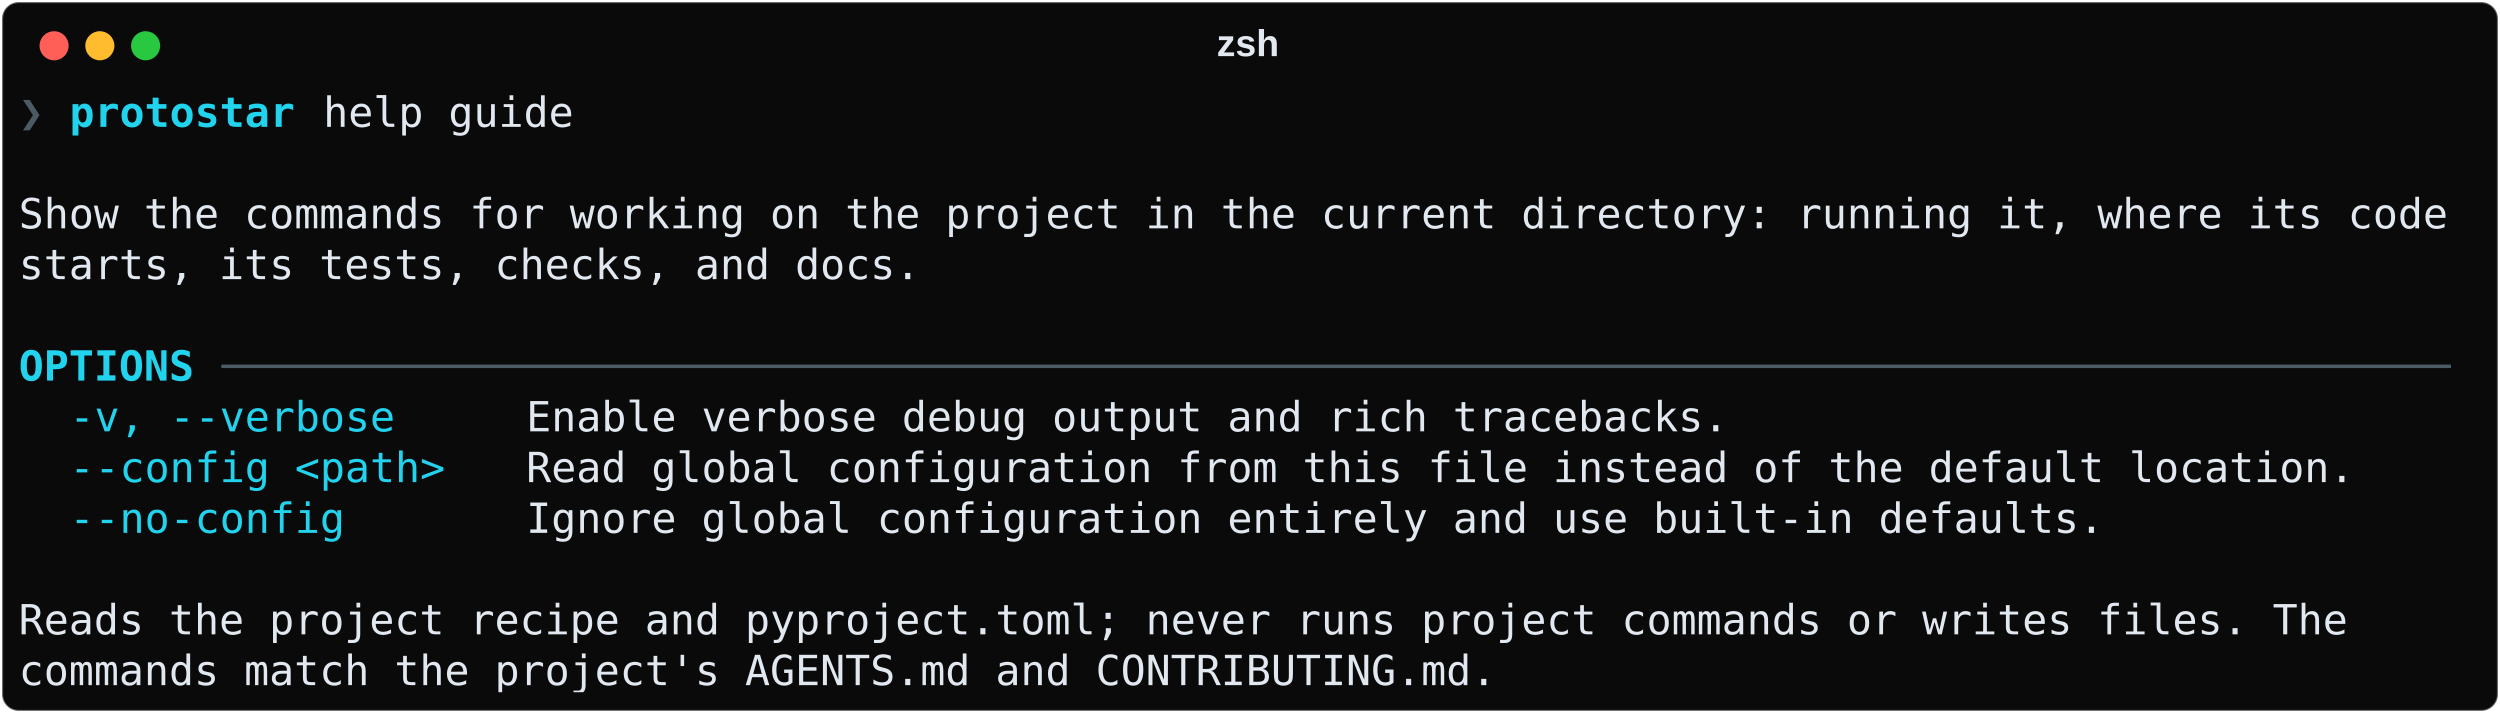
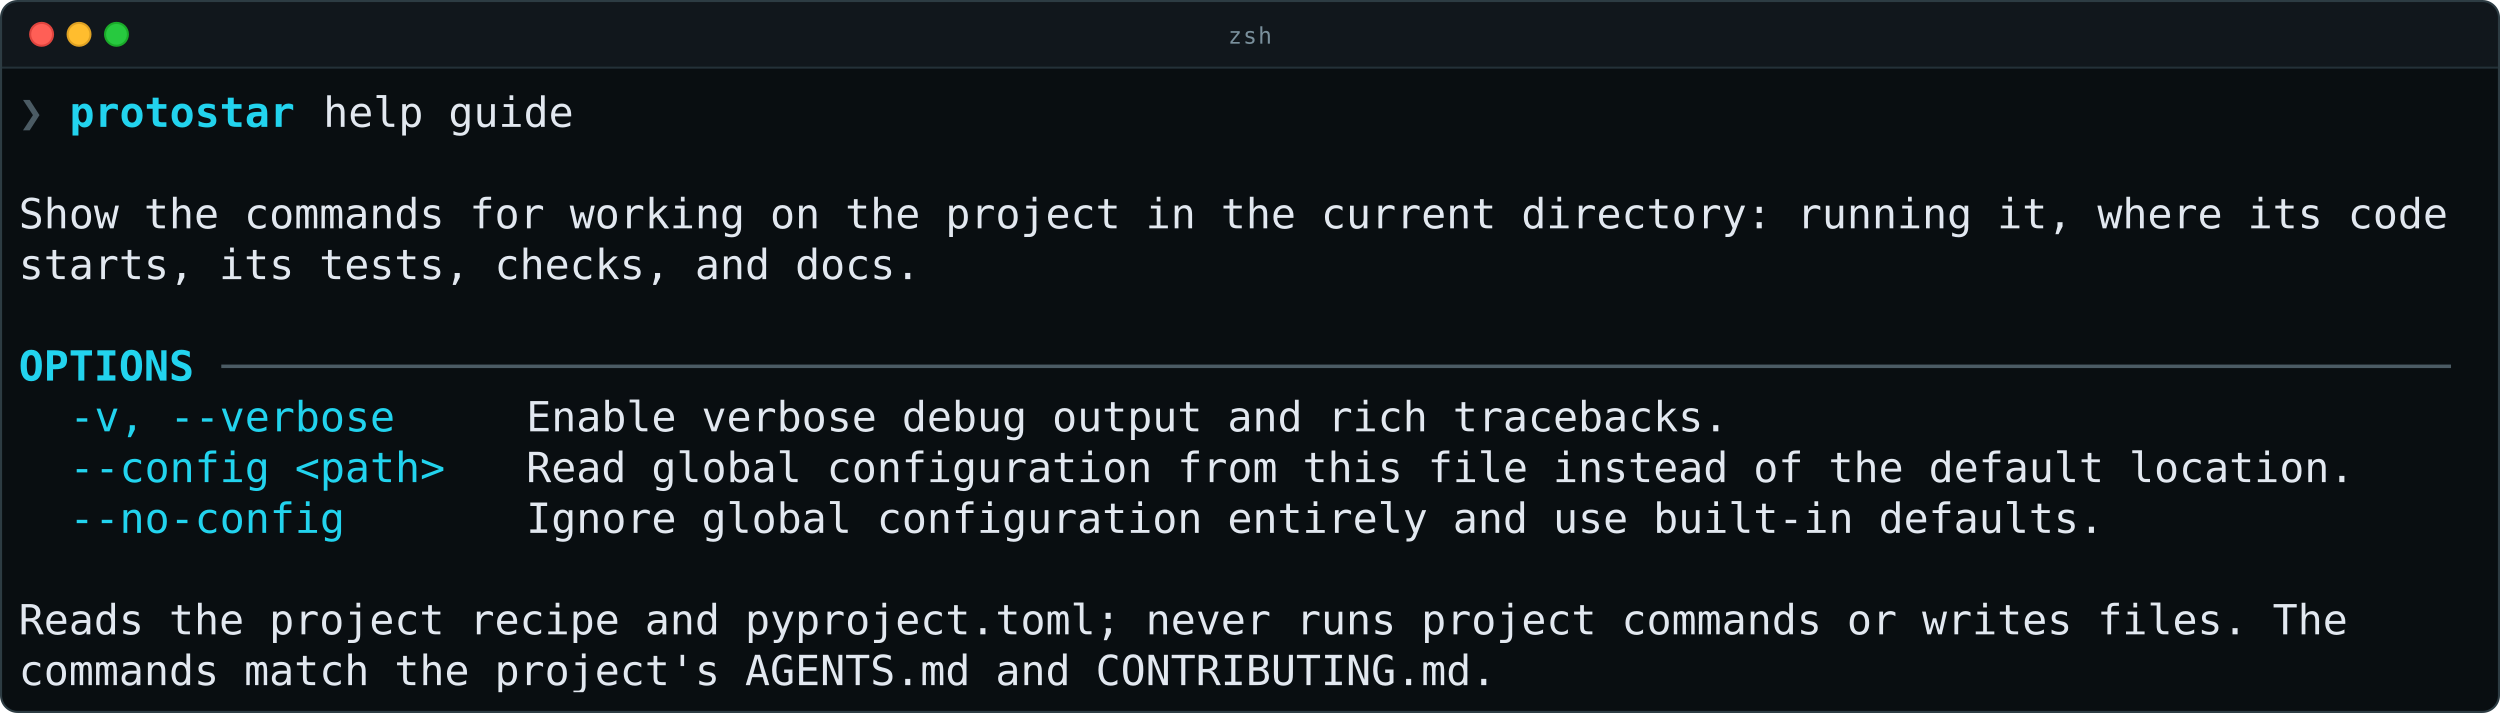
<svg xmlns="http://www.w3.org/2000/svg" class="rich-terminal" viewBox="0 0 1202 342.8">
  <style>

    @font-face {
        font-family: "Fira Code";
        src: local("FiraCode-Regular"),
                url("https://cdnjs.cloudflare.com/ajax/libs/firacode/6.2.0/woff2/FiraCode-Regular.woff2") format("woff2"),
                url("https://cdnjs.cloudflare.com/ajax/libs/firacode/6.2.0/woff/FiraCode-Regular.woff") format("woff");
        font-style: normal;
        font-weight: 400;
    }
    @font-face {
        font-family: "Fira Code";
        src: local("FiraCode-Bold"),
                url("https://cdnjs.cloudflare.com/ajax/libs/firacode/6.2.0/woff2/FiraCode-Bold.woff2") format("woff2"),
                url("https://cdnjs.cloudflare.com/ajax/libs/firacode/6.2.0/woff/FiraCode-Bold.woff") format("woff");
        font-style: bold;
        font-weight: 700;
    }

    .cli_guide_help-matrix {
        font-family: Fira Code, monospace;
        font-size: 20px;
        line-height: 24.4px;
        font-variant-east-asian: full-width;
    }

    .cli_guide_help-title {
        font-size: 18px;
        font-weight: bold;
        font-family: arial;
    }

    .cli_guide_help-r1 { fill: #4b5b64 }
.cli_guide_help-r2 { fill: #22d3ee;font-weight: bold }
.cli_guide_help-r3 { fill: #e2e8f0 }
.cli_guide_help-r4 { fill: #22d3ee }
    </style>
  <defs>
    <clipPath id="cli_guide_help-clip-terminal">
      <rect x="0" y="0" width="1182.4" height="291.8" />
    </clipPath>
    <clipPath id="cli_guide_help-line-0">
      <rect x="0" y="1.5" width="1183.4" height="24.65" />
    </clipPath>
    <clipPath id="cli_guide_help-line-1">
      <rect x="0" y="25.9" width="1183.4" height="24.65" />
    </clipPath>
    <clipPath id="cli_guide_help-line-2">
      <rect x="0" y="50.3" width="1183.4" height="24.65" />
    </clipPath>
    <clipPath id="cli_guide_help-line-3">
      <rect x="0" y="74.7" width="1183.4" height="24.65" />
    </clipPath>
    <clipPath id="cli_guide_help-line-4">
      <rect x="0" y="99.1" width="1183.4" height="24.65" />
    </clipPath>
    <clipPath id="cli_guide_help-line-5">
      <rect x="0" y="123.5" width="1183.4" height="24.65" />
    </clipPath>
    <clipPath id="cli_guide_help-line-6">
      <rect x="0" y="147.9" width="1183.4" height="24.65" />
    </clipPath>
    <clipPath id="cli_guide_help-line-7">
      <rect x="0" y="172.3" width="1183.4" height="24.65" />
    </clipPath>
    <clipPath id="cli_guide_help-line-8">
      <rect x="0" y="196.7" width="1183.4" height="24.65" />
    </clipPath>
    <clipPath id="cli_guide_help-line-9">
      <rect x="0" y="221.1" width="1183.4" height="24.65" />
    </clipPath>
    <clipPath id="cli_guide_help-line-10">
      <rect x="0" y="245.5" width="1183.4" height="24.65" />
    </clipPath>
  </defs>
-   <rect fill="#0a0a0a" stroke="rgba(255,255,255,0.35)" stroke-width="1" x="1" y="1" width="1200" height="340.8" rx="8" />
-   <text class="cli_guide_help-title" fill="#e2e8f0" text-anchor="middle" x="600" y="27">zsh</text>
-   <g transform="translate(26,22)">
-     <circle cx="0" cy="0" r="7" fill="#ff5f57" />
-     <circle cx="22" cy="0" r="7" fill="#febc2e" />
-     <circle cx="44" cy="0" r="7" fill="#28c840" />
-   </g>
+   <rect fill="#090e11" x="0.5" y="0.5" width="1201" height="341.8" rx="8" />
+   <path fill="#11171c" d="M0.5 32V8.5a8 8 0 0 1 8 -8H1193a8 8 0 0 1 8 8V32Z" />
+   <path stroke="#243138" d="M0.5 32.5H1201" />
+   <circle cx="20" cy="16.5" r="5.5" fill="#ff5f56" stroke="#e0443e" />
+   <circle cx="38" cy="16.5" r="5.5" fill="#ffbd2e" stroke="#dea123" />
+   <circle cx="56" cy="16.5" r="5.5" fill="#27c93f" stroke="#1aab29" />
+   <text fill="#7a909c" x="601" y="21" text-anchor="middle" font-family="JetBrains Mono, Fira Code, monospace" font-size="11" letter-spacing="0.6">zsh</text>
+   <rect fill="none" stroke="#2d3c43" x="0.5" y="0.5" width="1201" height="341.8" rx="8" />
  <g transform="translate(9, 41)" clip-path="url(#cli_guide_help-clip-terminal)">
    <g class="cli_guide_help-matrix">
      <text class="cli_guide_help-r1" x="0" y="20" textLength="24.4" clip-path="url(#cli_guide_help-line-0)">❯ </text>
      <text class="cli_guide_help-r2" x="24.4" y="20" textLength="122" clip-path="url(#cli_guide_help-line-0)">protostar </text>
      <text class="cli_guide_help-r3" x="146.4" y="20" textLength="122" clip-path="url(#cli_guide_help-line-0)">help guide</text>
      <text class="cli_guide_help-r3" x="1183.4" y="20" textLength="12.2" clip-path="url(#cli_guide_help-line-0)">
</text>
      <text class="cli_guide_help-r3" x="1183.4" y="44.4" textLength="12.2" clip-path="url(#cli_guide_help-line-1)">
</text>
      <text class="cli_guide_help-r3" x="0" y="68.8" textLength="1183.4" clip-path="url(#cli_guide_help-line-2)">Show the commands for working on the project in the current directory: running it, where its code</text>
      <text class="cli_guide_help-r3" x="1183.4" y="68.8" textLength="12.2" clip-path="url(#cli_guide_help-line-2)">
</text>
      <text class="cli_guide_help-r3" x="0" y="93.2" textLength="439.2" clip-path="url(#cli_guide_help-line-3)">starts, its tests, checks, and docs.</text>
      <text class="cli_guide_help-r3" x="1183.4" y="93.2" textLength="12.2" clip-path="url(#cli_guide_help-line-3)">
</text>
      <text class="cli_guide_help-r3" x="1183.4" y="117.6" textLength="12.2" clip-path="url(#cli_guide_help-line-4)">
</text>
      <text class="cli_guide_help-r2" x="0" y="142" textLength="85.4" clip-path="url(#cli_guide_help-line-5)">OPTIONS</text>
      <text class="cli_guide_help-r1" x="97.6" y="142" textLength="1085.8" clip-path="url(#cli_guide_help-line-5)">─────────────────────────────────────────────────────────────────────────────────────────</text>
      <text class="cli_guide_help-r3" x="1183.4" y="142" textLength="12.2" clip-path="url(#cli_guide_help-line-5)">
</text>
      <text class="cli_guide_help-r4" x="24.4" y="166.4" textLength="183" clip-path="url(#cli_guide_help-line-6)">-v, --verbose  </text>
      <text class="cli_guide_help-r3" x="244" y="166.4" textLength="890.6" clip-path="url(#cli_guide_help-line-6)">Enable verbose debug output and rich tracebacks.                         </text>
      <text class="cli_guide_help-r3" x="1183.4" y="166.4" textLength="12.2" clip-path="url(#cli_guide_help-line-6)">
</text>
      <text class="cli_guide_help-r4" x="24.4" y="190.8" textLength="183" clip-path="url(#cli_guide_help-line-7)">--config &lt;path&gt;</text>
      <text class="cli_guide_help-r3" x="244" y="190.8" textLength="890.6" clip-path="url(#cli_guide_help-line-7)">Read global configuration from this file instead of the default location.</text>
      <text class="cli_guide_help-r3" x="1183.4" y="190.8" textLength="12.2" clip-path="url(#cli_guide_help-line-7)">
</text>
      <text class="cli_guide_help-r4" x="24.4" y="215.2" textLength="183" clip-path="url(#cli_guide_help-line-8)">--no-config    </text>
      <text class="cli_guide_help-r3" x="244" y="215.2" textLength="890.6" clip-path="url(#cli_guide_help-line-8)">Ignore global configuration entirely and use built-in defaults.          </text>
      <text class="cli_guide_help-r3" x="1183.4" y="215.2" textLength="12.2" clip-path="url(#cli_guide_help-line-8)">
</text>
      <text class="cli_guide_help-r3" x="1183.4" y="239.6" textLength="12.2" clip-path="url(#cli_guide_help-line-9)">
</text>
      <text class="cli_guide_help-r3" x="0" y="264" textLength="1146.8" clip-path="url(#cli_guide_help-line-10)">Reads the project recipe and pyproject.toml; never runs project commands or writes files. The </text>
      <text class="cli_guide_help-r3" x="1183.4" y="264" textLength="12.2" clip-path="url(#cli_guide_help-line-10)">
</text>
      <text class="cli_guide_help-r3" x="0" y="288.4" textLength="719.8" clip-path="url(#cli_guide_help-line-11)">commands match the project's AGENTS.md and CONTRIBUTING.md.</text>
      <text class="cli_guide_help-r3" x="1183.4" y="288.4" textLength="12.2" clip-path="url(#cli_guide_help-line-11)">
</text>
    </g>
  </g>
</svg>
